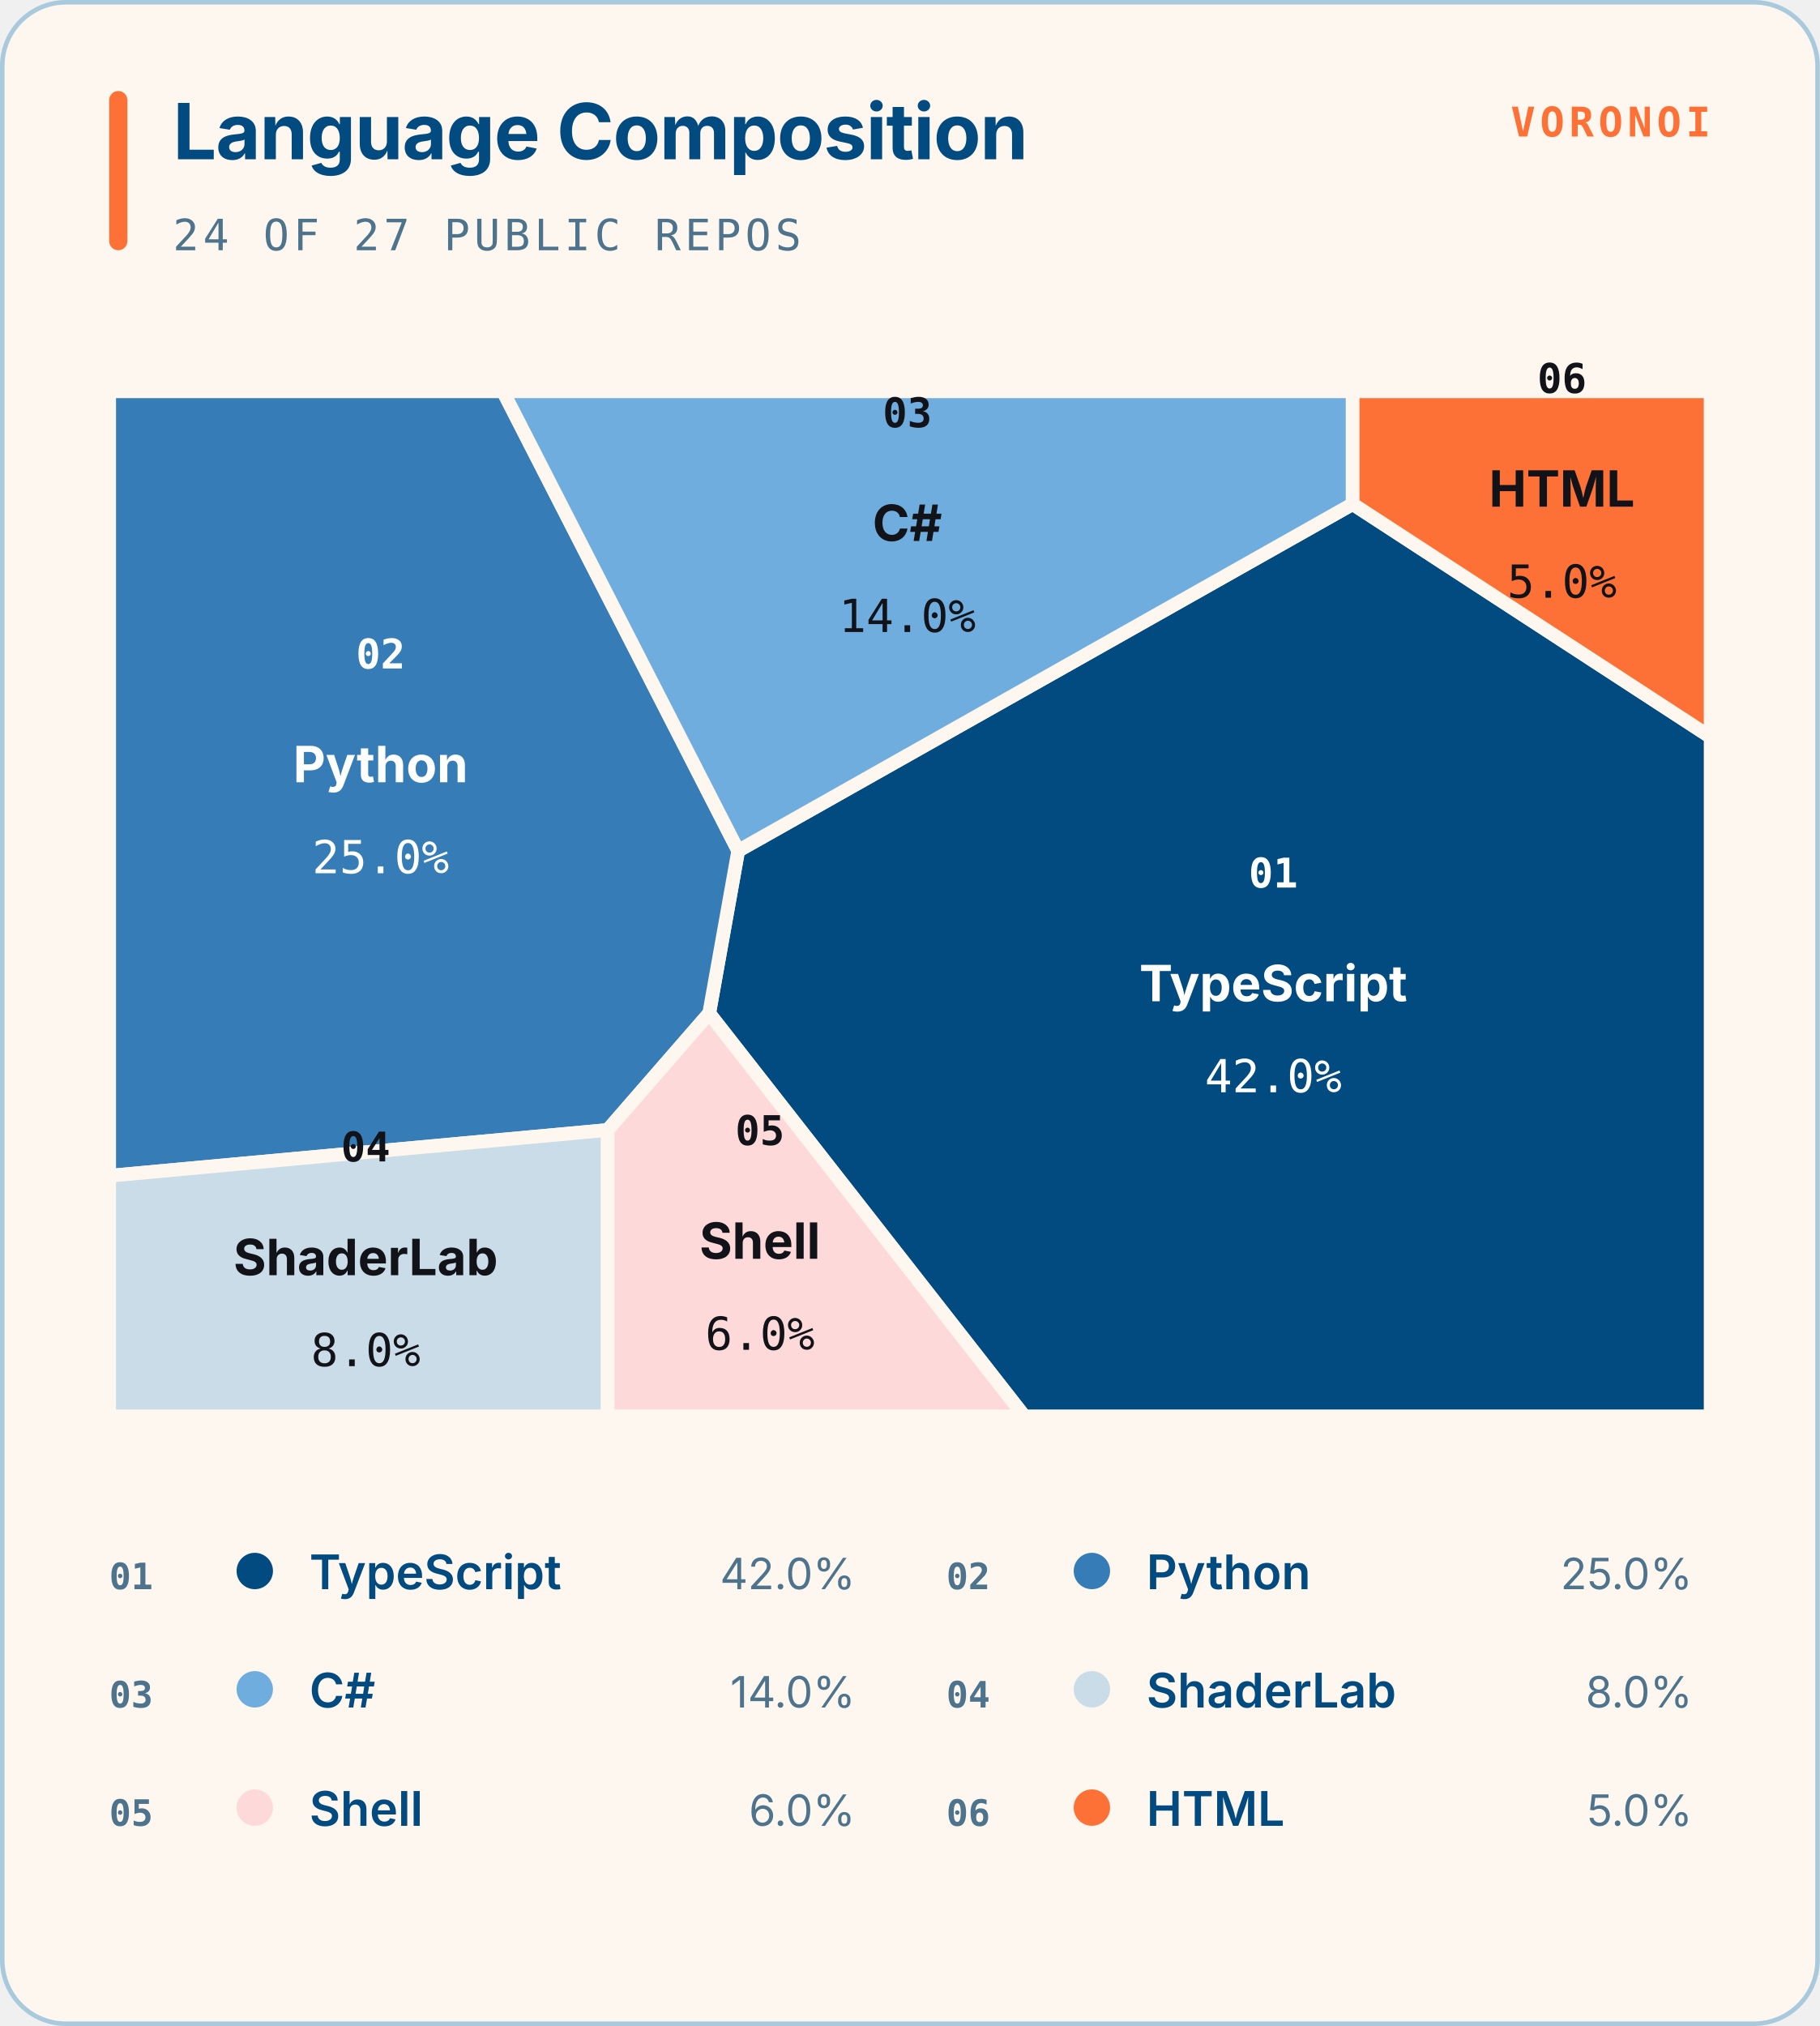
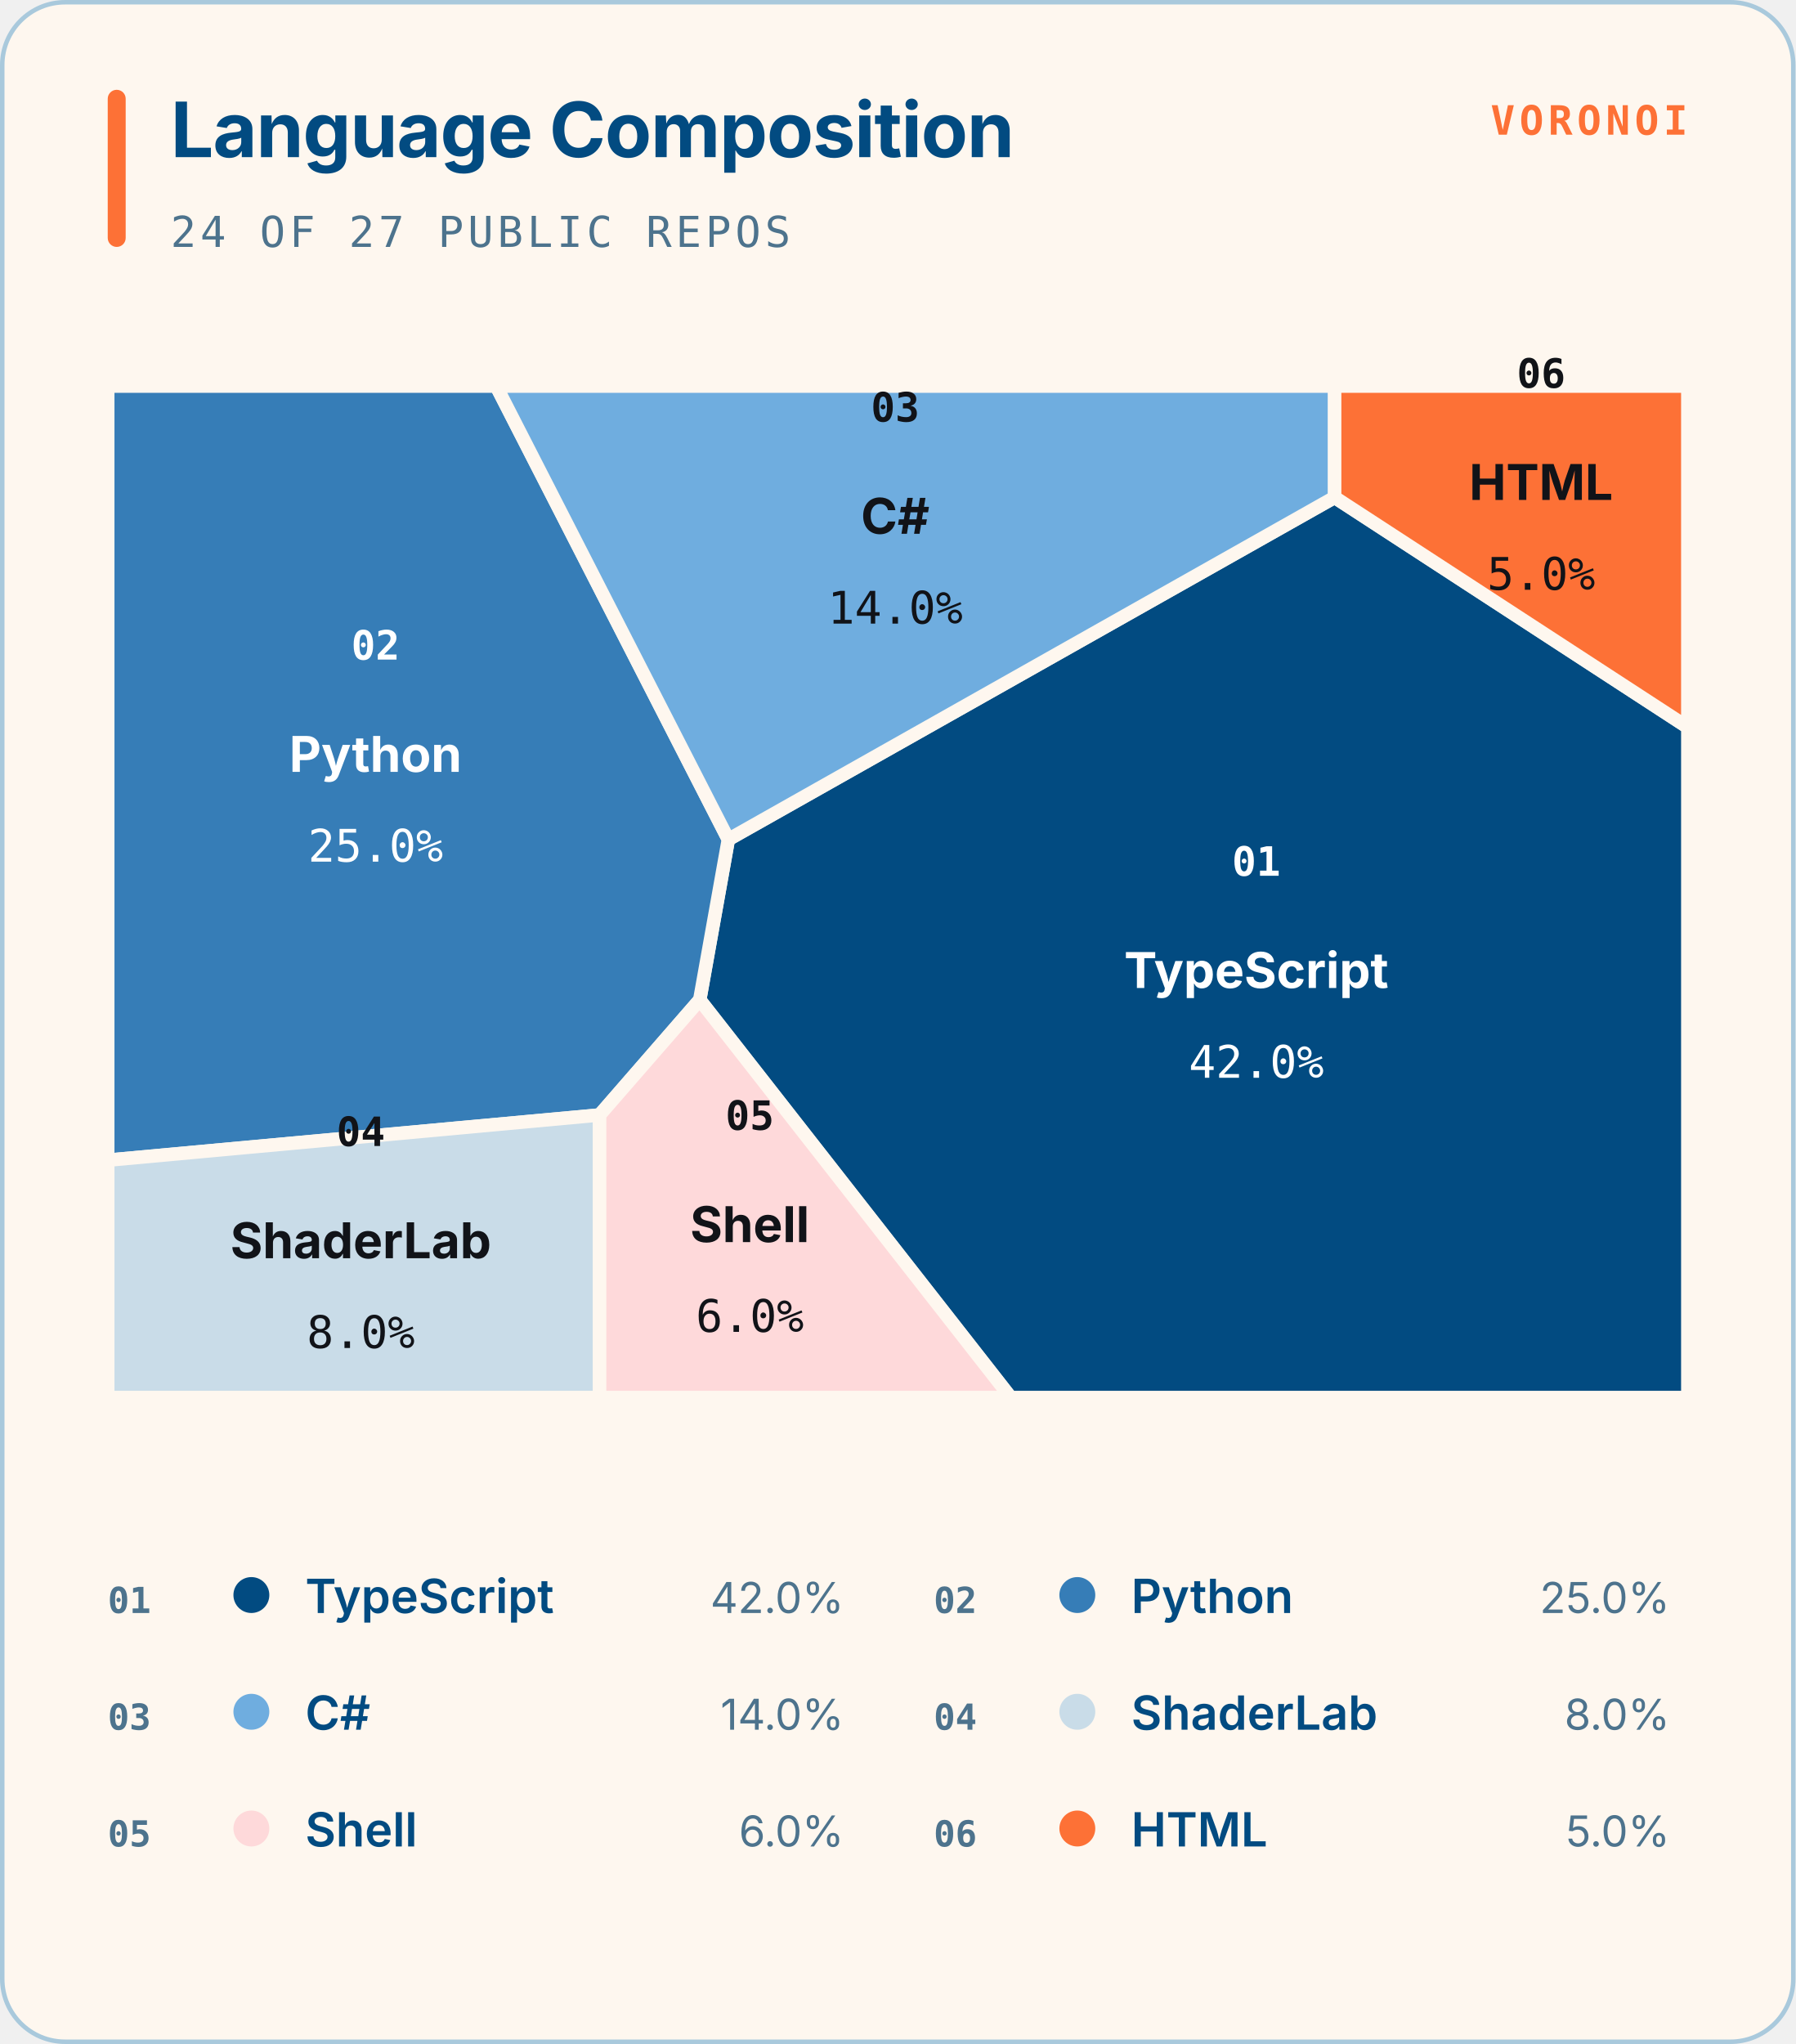
- <svg xmlns="http://www.w3.org/2000/svg" role="img" aria-labelledby="title description" data-style="voronoi" data-theme="paper" width="400" height="445.28" viewBox="0 0 400 445.28">
+ <svg xmlns="http://www.w3.org/2000/svg" role="img" aria-labelledby="title description" data-style="voronoi" data-theme="paper" width="400" height="455.28" viewBox="0 0 400 455.28">
  <style>
    text { font-family: -apple-system, BlinkMacSystemFont, Segoe UI, sans-serif; }
    .title { fill: #024b81; font-size: 17px; font-weight: 700; letter-spacing: -0.2px; }
    .meta, .style-tag, .rank, .metric-label { font-family: ui-monospace, SFMono-Regular, Consolas, monospace; }
    .meta { fill: #4d738d; font-size: 9.5px; letter-spacing: 0.9px; }
    .style-tag { fill: #fd7136; font-size: 9px; font-weight: 700; letter-spacing: 1px; }
    .label { fill: #024b81; font-size: 12px; font-weight: 650; }
    .value { fill: #4d738d; font-size: 11px; font-variant-numeric: tabular-nums; }
    .rank { fill: #fd7136; font-size: 9px; font-weight: 700; }
    .metric { fill: #024b81; font-size: 27px; font-weight: 750; font-variant-numeric: tabular-nums; }
    .metric-label { fill: #4d738d; font-size: 7px; letter-spacing: 0.7px; }
    .legend-rank { fill: #4d738d; font-family: ui-monospace, SFMono-Regular, Consolas, monospace; font-size: 8px; font-weight: 700; }
    .legend-label { fill: #024b81; font-size: 10.5px; font-weight: 600; }
    .legend-value { fill: #4d738d; font-size: 9.5px; font-variant-numeric: tabular-nums; }
    .axis-note { fill: #4d738d; font-family: ui-monospace, SFMono-Regular, Consolas, monospace; font-size: 9.5px; letter-spacing: 0.6px; }
    .part-label { font-size: 11px; font-weight: 700; }
    .part-rank { font-family: ui-monospace, SFMono-Regular, Consolas, monospace; font-size: 9px; font-weight: 800; }
    .part-value { font-family: ui-monospace, SFMono-Regular, Consolas, monospace; font-size: 10px; font-variant-numeric: tabular-nums; }
    .center-label { fill: #024b81; font-size: 12px; font-weight: 700; }
    .center-value { fill: #4d738d; font-family: ui-monospace, SFMono-Regular, Consolas, monospace; font-size: 9px; }
    .node-label { font-size: 9px; font-weight: 750; }
    .empty { fill: #4d738d; font-size: 11px; }
  </style>
-   <rect class="card" x="0.5" y="0.5" width="399" height="444.28" rx="14" fill="#fef7ef" stroke="#a9c9dc" />
+   <rect class="card" x="0.5" y="0.5" width="399" height="454.28" rx="14" fill="#fef7ef" stroke="#a9c9dc" />
  <rect x="24" y="20" width="4" height="35" rx="2" fill="#fd7136" />
  <text class="title" x="38" y="35">Language Composition</text>
  <text class="meta" x="38" y="55">24 OF 27 PUBLIC REPOS</text>
  <text class="style-tag" text-anchor="end" x="376" y="30">VORONOI</text>
  <g data-role="voronoi-part">
    <polygon data-role="composition-part" data-language="TypeScript" data-share="42" data-shape-role="voronoi-part" points="376,162 376,311.28 225.16,311.28 155.88,222.71 162.26,186.98 297.32,110.78" fill="#024b81" stroke="#fef7ef" stroke-width="3" stroke-linejoin="round" />
    <text class="part-rank" data-role="part-rank" data-rank="1" text-anchor="middle" x="279.87" y="195.06" fill="#ffffff">01</text>
    <text class="part-label" text-anchor="middle" x="279.87" y="220.06" fill="#ffffff">TypeScript</text>
    <text class="part-value" text-anchor="middle" x="279.87" y="240.06" fill="#ffffff">42.0%</text>
    <polygon data-role="composition-part" data-language="Python" data-share="25" data-shape-role="voronoi-part" points="24,86 110.56,86 162.26,186.98 155.88,222.71 133.57,248.35 24,258.42" fill="#367db7" stroke="#fef7ef" stroke-width="3" stroke-linejoin="round" />
    <text class="part-rank" data-role="part-rank" data-rank="2" text-anchor="middle" x="83.66" y="146.92" fill="#ffffff">02</text>
    <text class="part-label" text-anchor="middle" x="83.66" y="171.92" fill="#ffffff">Python</text>
    <text class="part-value" text-anchor="middle" x="83.66" y="191.92" fill="#ffffff">25.0%</text>
    <polygon data-role="composition-part" data-language="C#" data-share="14" data-shape-role="voronoi-part" points="110.56,86 297.32,86 297.32,110.78 162.26,186.98" fill="#6faddf" stroke="#fef7ef" stroke-width="3" stroke-linejoin="round" />
    <text class="part-rank" data-role="part-rank" data-rank="3" text-anchor="middle" x="199.43" y="93.9" fill="#111318">03</text>
    <text class="part-label" text-anchor="middle" x="199.43" y="118.9" fill="#111318">C#</text>
    <text class="part-value" text-anchor="middle" x="199.43" y="138.9" fill="#111318">14.0%</text>
    <polygon data-role="composition-part" data-language="ShaderLab" data-share="8" data-shape-role="voronoi-part" points="133.57,311.28 24,311.28 24,258.42 133.57,248.35" fill="#c9dce8" stroke="#fef7ef" stroke-width="3" stroke-linejoin="round" />
    <text class="part-rank" data-role="part-rank" data-rank="4" text-anchor="middle" x="80.37" y="255.26" fill="#111318">04</text>
    <text class="part-label" text-anchor="middle" x="80.37" y="280.26" fill="#111318">ShaderLab</text>
    <text class="part-value" text-anchor="middle" x="80.37" y="300.26" fill="#111318">8.0%</text>
    <polygon data-role="composition-part" data-language="Shell" data-share="6" data-shape-role="voronoi-part" points="155.88,222.71 225.16,311.28 133.57,311.28 133.57,248.35" fill="#fed9da" stroke="#fef7ef" stroke-width="3" stroke-linejoin="round" />
    <text class="part-rank" data-role="part-rank" data-rank="5" text-anchor="middle" x="167.03" y="251.66" fill="#111318">05</text>
    <text class="part-label" text-anchor="middle" x="167.03" y="276.66" fill="#111318">Shell</text>
    <text class="part-value" text-anchor="middle" x="167.03" y="296.66" fill="#111318">6.0%</text>
    <polygon data-role="composition-part" data-language="HTML" data-share="5" data-shape-role="voronoi-part" points="297.32,86 376,86 376,162 297.32,110.78" fill="#fd7136" stroke="#fef7ef" stroke-width="3" stroke-linejoin="round" />
    <text class="part-rank" data-role="part-rank" data-rank="6" text-anchor="middle" x="343.32" y="86.36" fill="#111318">06</text>
    <text class="part-label" text-anchor="middle" x="343.32" y="111.36" fill="#111318">HTML</text>
    <text class="part-value" text-anchor="middle" x="343.32" y="131.36" fill="#111318">5.0%</text>
  </g>
  <g data-role="legend" data-columns="2">
-     <text class="legend-rank" data-role="legend-rank" data-rank="1" x="24" y="349.28">01</text>
-     <circle cx="56" cy="345.28" r="4" fill="#024b81" />
-     <text class="legend-label" x="68" y="349.28">TypeScript</text>
-     <text class="legend-value" text-anchor="end" x="188" y="349.28">42.0%</text>
-     <text class="legend-rank" data-role="legend-rank" data-rank="2" x="208" y="349.28">02</text>
-     <circle cx="240" cy="345.28" r="4" fill="#367db7" />
-     <text class="legend-label" x="252" y="349.28">Python</text>
-     <text class="legend-value" text-anchor="end" x="372" y="349.28">25.0%</text>
-     <text class="legend-rank" data-role="legend-rank" data-rank="3" x="24" y="375.28">03</text>
-     <circle cx="56" cy="371.28" r="4" fill="#6faddf" />
-     <text class="legend-label" x="68" y="375.28">C#</text>
-     <text class="legend-value" text-anchor="end" x="188" y="375.28">14.0%</text>
-     <text class="legend-rank" data-role="legend-rank" data-rank="4" x="208" y="375.28">04</text>
-     <circle cx="240" cy="371.28" r="4" fill="#c9dce8" />
-     <text class="legend-label" x="252" y="375.28">ShaderLab</text>
-     <text class="legend-value" text-anchor="end" x="372" y="375.28">8.0%</text>
-     <text class="legend-rank" data-role="legend-rank" data-rank="5" x="24" y="401.28">05</text>
-     <circle cx="56" cy="397.28" r="4" fill="#fed9da" />
-     <text class="legend-label" x="68" y="401.28">Shell</text>
-     <text class="legend-value" text-anchor="end" x="188" y="401.28">6.0%</text>
-     <text class="legend-rank" data-role="legend-rank" data-rank="6" x="208" y="401.28">06</text>
-     <circle cx="240" cy="397.28" r="4" fill="#fd7136" />
-     <text class="legend-label" x="252" y="401.28">HTML</text>
-     <text class="legend-value" text-anchor="end" x="372" y="401.28">5.0%</text>
+     <text class="legend-rank" data-role="legend-rank" data-rank="1" x="24" y="359.28">01</text>
+     <circle cx="56" cy="355.28" r="4" fill="#024b81" />
+     <text class="legend-label" x="68" y="359.28">TypeScript</text>
+     <text class="legend-value" text-anchor="end" x="188" y="359.28">42.0%</text>
+     <text class="legend-rank" data-role="legend-rank" data-rank="2" x="208" y="359.28">02</text>
+     <circle cx="240" cy="355.28" r="4" fill="#367db7" />
+     <text class="legend-label" x="252" y="359.28">Python</text>
+     <text class="legend-value" text-anchor="end" x="372" y="359.28">25.0%</text>
+     <text class="legend-rank" data-role="legend-rank" data-rank="3" x="24" y="385.28">03</text>
+     <circle cx="56" cy="381.28" r="4" fill="#6faddf" />
+     <text class="legend-label" x="68" y="385.28">C#</text>
+     <text class="legend-value" text-anchor="end" x="188" y="385.28">14.0%</text>
+     <text class="legend-rank" data-role="legend-rank" data-rank="4" x="208" y="385.28">04</text>
+     <circle cx="240" cy="381.28" r="4" fill="#c9dce8" />
+     <text class="legend-label" x="252" y="385.28">ShaderLab</text>
+     <text class="legend-value" text-anchor="end" x="372" y="385.28">8.0%</text>
+     <text class="legend-rank" data-role="legend-rank" data-rank="5" x="24" y="411.28">05</text>
+     <circle cx="56" cy="407.28" r="4" fill="#fed9da" />
+     <text class="legend-label" x="68" y="411.28">Shell</text>
+     <text class="legend-value" text-anchor="end" x="188" y="411.28">6.0%</text>
+     <text class="legend-rank" data-role="legend-rank" data-rank="6" x="208" y="411.28">06</text>
+     <circle cx="240" cy="407.28" r="4" fill="#fd7136" />
+     <text class="legend-label" x="252" y="411.28">HTML</text>
+     <text class="legend-value" text-anchor="end" x="372" y="411.28">5.0%</text>
  </g>
</svg>
